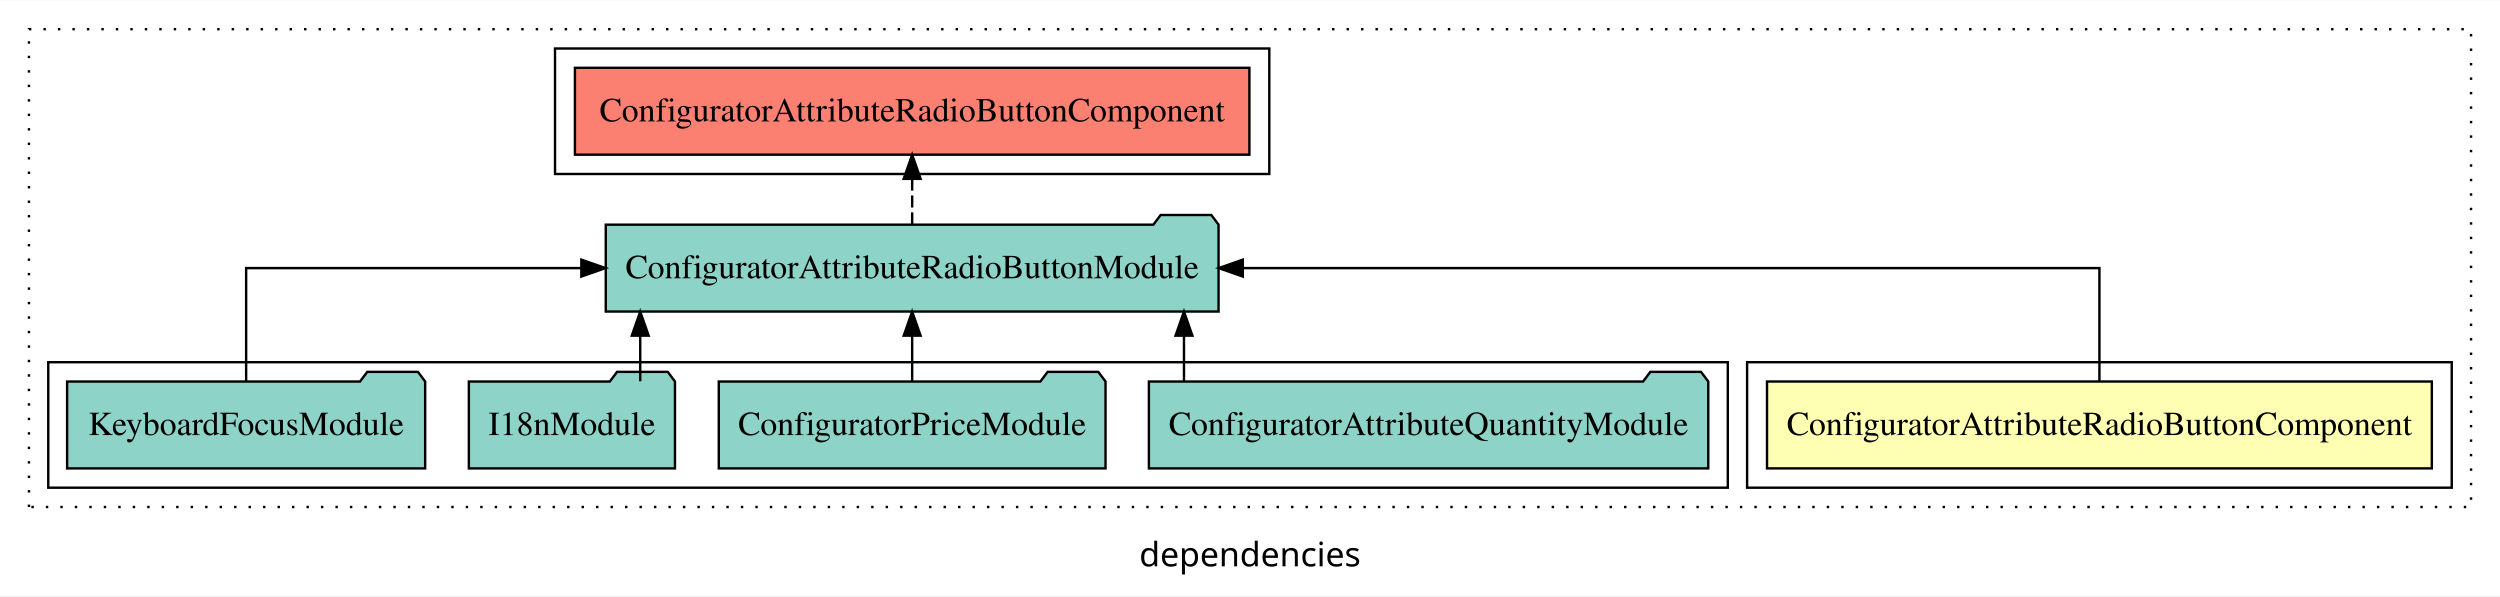
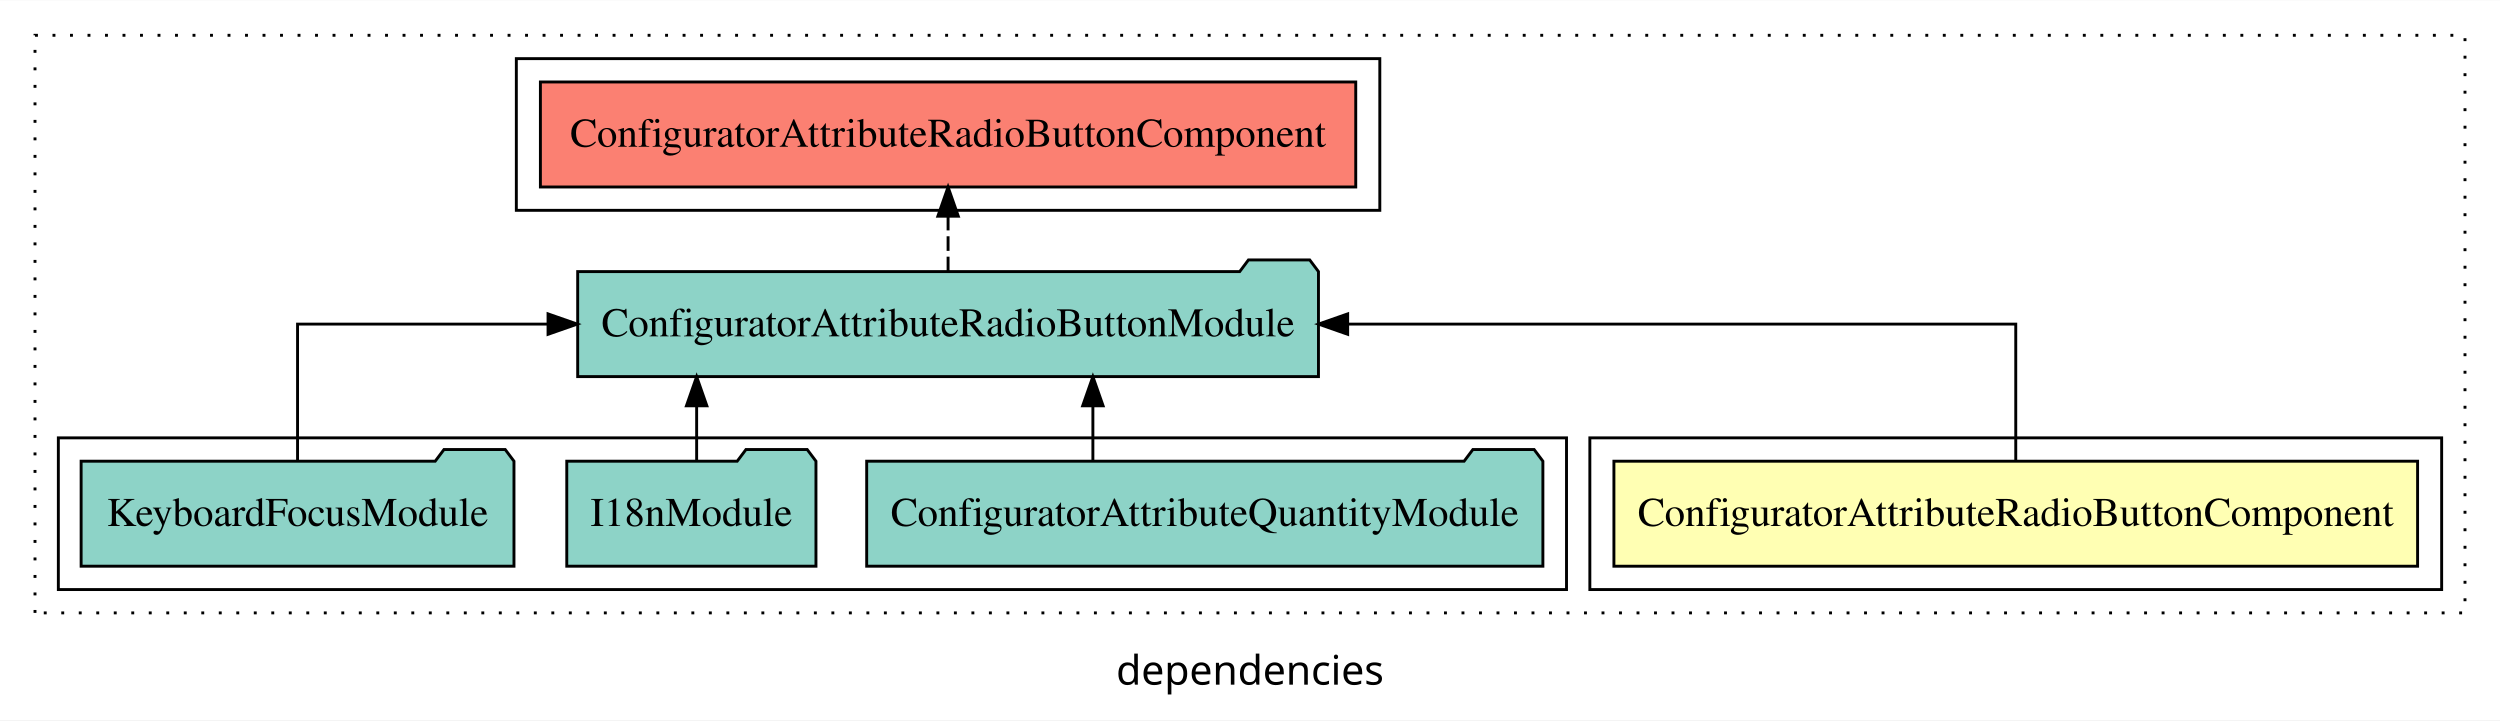
- <svg xmlns="http://www.w3.org/2000/svg" width="1036pt" height="247pt" viewBox="0.00 0.00 1036.00 246.80">
+ <svg xmlns="http://www.w3.org/2000/svg" width="857pt" height="247pt" viewBox="0.00 0.00 857.00 246.80">
  <g id="graph0" class="graph" transform="scale(1 1) rotate(0) translate(4 242.8)">
-     <polygon fill="white" stroke="transparent" points="-4,4 -4,-242.8 1032,-242.8 1032,4 -4,4" />
-     <text text-anchor="middle" x="514" y="-8.2" font-family="sans-serif" font-size="14.00">dependencies</text>
+     <polygon fill="white" stroke="transparent" points="-4,4 -4,-242.8 853,-242.8 853,4 -4,4" />
+     <text text-anchor="middle" x="424.5" y="-8.2" font-family="sans-serif" font-size="14.00">dependencies</text>
    <g id="clust1" class="cluster">
-       <polygon fill="none" stroke="black" stroke-dasharray="1,5" points="8,-32.8 8,-230.8 1020,-230.8 1020,-32.8 8,-32.8" />
+       <polygon fill="none" stroke="black" stroke-dasharray="1,5" points="8,-32.8 8,-230.8 841,-230.8 841,-32.8 8,-32.8" />
    </g>
    <g id="clust2" class="cluster">
-       <polygon fill="none" stroke="black" points="720,-40.8 720,-92.8 1012,-92.8 1012,-40.8 720,-40.8" />
+       <polygon fill="none" stroke="black" points="541,-40.8 541,-92.8 833,-92.8 833,-40.8 541,-40.8" />
    </g>
    <g id="clust4" class="cluster">
-       <polygon fill="none" stroke="black" points="16,-40.8 16,-92.8 712,-92.8 712,-40.8 16,-40.8" />
+       <polygon fill="none" stroke="black" points="16,-40.8 16,-92.8 533,-92.8 533,-40.8 16,-40.8" />
    </g>
    <g id="clust5" class="cluster">
-       <polygon fill="none" stroke="black" points="226,-170.8 226,-222.8 522,-222.8 522,-170.8 226,-170.8" />
+       <polygon fill="none" stroke="black" points="173,-170.8 173,-222.8 469,-222.8 469,-170.8 173,-170.8" />
    </g>
    <g id="node1" class="node">
-       <polygon fill="#ffffb3" stroke="black" points="1003.75,-84.8 728.25,-84.8 728.25,-48.8 1003.75,-48.8 1003.75,-84.8" />
-       <text text-anchor="middle" x="866" y="-62.6" font-family="Times,serif" font-size="14.00">ConfiguratorAttributeRadioButtonComponent</text>
+       <polygon fill="#ffffb3" stroke="black" points="824.75,-84.8 549.25,-84.8 549.25,-48.8 824.75,-48.8 824.75,-84.8" />
+       <text text-anchor="middle" x="687" y="-62.6" font-family="Times,serif" font-size="14.00">ConfiguratorAttributeRadioButtonComponent</text>
    </g>
    <g id="node2" class="node">
-       <polygon fill="#8dd3c7" stroke="black" points="500.97,-149.8 497.97,-153.8 476.97,-153.8 473.97,-149.8 247.03,-149.8 247.03,-113.8 500.97,-113.8 500.97,-149.8" />
-       <text text-anchor="middle" x="374" y="-127.6" font-family="Times,serif" font-size="14.00">ConfiguratorAttributeRadioButtonModule</text>
+       <polygon fill="#8dd3c7" stroke="black" points="447.97,-149.8 444.97,-153.8 423.97,-153.8 420.97,-149.8 194.03,-149.8 194.03,-113.8 447.97,-113.8 447.97,-149.8" />
+       <text text-anchor="middle" x="321" y="-127.6" font-family="Times,serif" font-size="14.00">ConfiguratorAttributeRadioButtonModule</text>
    </g>
    <g id="edge1" class="edge">
-       <path fill="none" stroke="black" d="M866,-84.91C866,-104.14 866,-131.8 866,-131.8 866,-131.8 511.02,-131.8 511.02,-131.8" />
-       <polygon fill="black" stroke="black" points="511.02,-128.3 501.02,-131.8 511.02,-135.3 511.02,-128.3" />
+       <path fill="none" stroke="black" d="M687,-84.91C687,-104.14 687,-131.8 687,-131.8 687,-131.8 457.98,-131.8 457.98,-131.8" />
+       <polygon fill="black" stroke="black" points="457.98,-128.3 447.98,-131.8 457.98,-135.3 457.98,-128.3" />
    </g>
-     <g id="node7" class="node">
-       <polygon fill="#fb8072" stroke="black" points="513.75,-214.8 234.25,-214.8 234.25,-178.8 513.75,-178.8 513.75,-214.8" />
-       <text text-anchor="middle" x="374" y="-192.6" font-family="Times,serif" font-size="14.00">ConfiguratorAttributeRadioButtonComponent </text>
+     <g id="node6" class="node">
+       <polygon fill="#fb8072" stroke="black" points="460.75,-214.8 181.25,-214.8 181.25,-178.8 460.75,-178.8 460.75,-214.8" />
+       <text text-anchor="middle" x="321" y="-192.6" font-family="Times,serif" font-size="14.00">ConfiguratorAttributeRadioButtonComponent </text>
    </g>
-     <g id="edge6" class="edge">
-       <path fill="none" stroke="black" stroke-dasharray="5,2" d="M374,-149.91C374,-149.91 374,-168.79 374,-168.79" />
-       <polygon fill="black" stroke="black" points="370.5,-168.79 374,-178.79 377.5,-168.79 370.5,-168.79" />
+     <g id="edge5" class="edge">
+       <path fill="none" stroke="black" stroke-dasharray="5,2" d="M321,-149.91C321,-149.91 321,-168.79 321,-168.79" />
+       <polygon fill="black" stroke="black" points="317.5,-168.79 321,-178.79 324.5,-168.79 317.5,-168.79" />
    </g>
    <g id="node3" class="node">
-       <polygon fill="#8dd3c7" stroke="black" points="703.9,-84.8 700.9,-88.8 679.9,-88.8 676.9,-84.8 472.1,-84.8 472.1,-48.8 703.9,-48.8 703.9,-84.8" />
-       <text text-anchor="middle" x="588" y="-62.6" font-family="Times,serif" font-size="14.00">ConfiguratorAttributeQuantityModule</text>
+       <polygon fill="#8dd3c7" stroke="black" points="524.9,-84.8 521.9,-88.8 500.9,-88.8 497.9,-84.8 293.1,-84.8 293.1,-48.8 524.9,-48.8 524.9,-84.8" />
+       <text text-anchor="middle" x="409" y="-62.6" font-family="Times,serif" font-size="14.00">ConfiguratorAttributeQuantityModule</text>
    </g>
    <g id="edge2" class="edge">
-       <path fill="none" stroke="black" d="M486.64,-84.91C486.64,-84.91 486.64,-103.79 486.64,-103.79" />
-       <polygon fill="black" stroke="black" points="483.14,-103.79 486.64,-113.79 490.14,-103.79 483.14,-103.79" />
+       <path fill="none" stroke="black" d="M370.64,-84.91C370.64,-84.91 370.64,-103.79 370.64,-103.79" />
+       <polygon fill="black" stroke="black" points="367.14,-103.79 370.64,-113.79 374.14,-103.79 367.14,-103.79" />
    </g>
    <g id="node4" class="node">
-       <polygon fill="#8dd3c7" stroke="black" points="454.13,-84.8 451.13,-88.8 430.13,-88.8 427.13,-84.8 293.87,-84.8 293.87,-48.8 454.13,-48.8 454.13,-84.8" />
-       <text text-anchor="middle" x="374" y="-62.6" font-family="Times,serif" font-size="14.00">ConfiguratorPriceModule</text>
-     </g>
-     <g id="edge3" class="edge">
-       <path fill="none" stroke="black" d="M374,-84.91C374,-84.91 374,-103.79 374,-103.79" />
-       <polygon fill="black" stroke="black" points="370.5,-103.79 374,-113.79 377.5,-103.79 370.5,-103.79" />
-     </g>
-     <g id="node5" class="node">
      <polygon fill="#8dd3c7" stroke="black" points="275.71,-84.8 272.71,-88.8 251.71,-88.8 248.71,-84.8 190.29,-84.8 190.29,-48.8 275.71,-48.8 275.71,-84.8" />
      <text text-anchor="middle" x="233" y="-62.6" font-family="Times,serif" font-size="14.00">I18nModule</text>
    </g>
-     <g id="edge4" class="edge">
-       <path fill="none" stroke="black" d="M261.31,-84.91C261.31,-84.91 261.31,-103.79 261.31,-103.79" />
-       <polygon fill="black" stroke="black" points="257.81,-103.79 261.31,-113.79 264.81,-103.79 257.81,-103.79" />
+     <g id="edge3" class="edge">
+       <path fill="none" stroke="black" d="M234.81,-84.91C234.81,-84.91 234.81,-103.79 234.81,-103.79" />
+       <polygon fill="black" stroke="black" points="231.31,-103.79 234.81,-113.79 238.31,-103.79 231.31,-103.79" />
    </g>
-     <g id="node6" class="node">
+     <g id="node5" class="node">
      <polygon fill="#8dd3c7" stroke="black" points="172.19,-84.8 169.19,-88.8 148.19,-88.8 145.19,-84.8 23.81,-84.8 23.81,-48.8 172.19,-48.8 172.19,-84.8" />
      <text text-anchor="middle" x="98" y="-62.6" font-family="Times,serif" font-size="14.00">KeyboardFocusModule</text>
    </g>
-     <g id="edge5" class="edge">
-       <path fill="none" stroke="black" d="M98,-84.91C98,-104.14 98,-131.8 98,-131.8 98,-131.8 236.91,-131.8 236.91,-131.8" />
-       <polygon fill="black" stroke="black" points="236.91,-135.3 246.91,-131.8 236.91,-128.3 236.91,-135.3" />
+     <g id="edge4" class="edge">
+       <path fill="none" stroke="black" d="M98,-84.91C98,-104.14 98,-131.8 98,-131.8 98,-131.8 183.87,-131.8 183.87,-131.8" />
+       <polygon fill="black" stroke="black" points="183.87,-135.3 193.87,-131.8 183.87,-128.3 183.87,-135.3" />
    </g>
  </g>
</svg>
